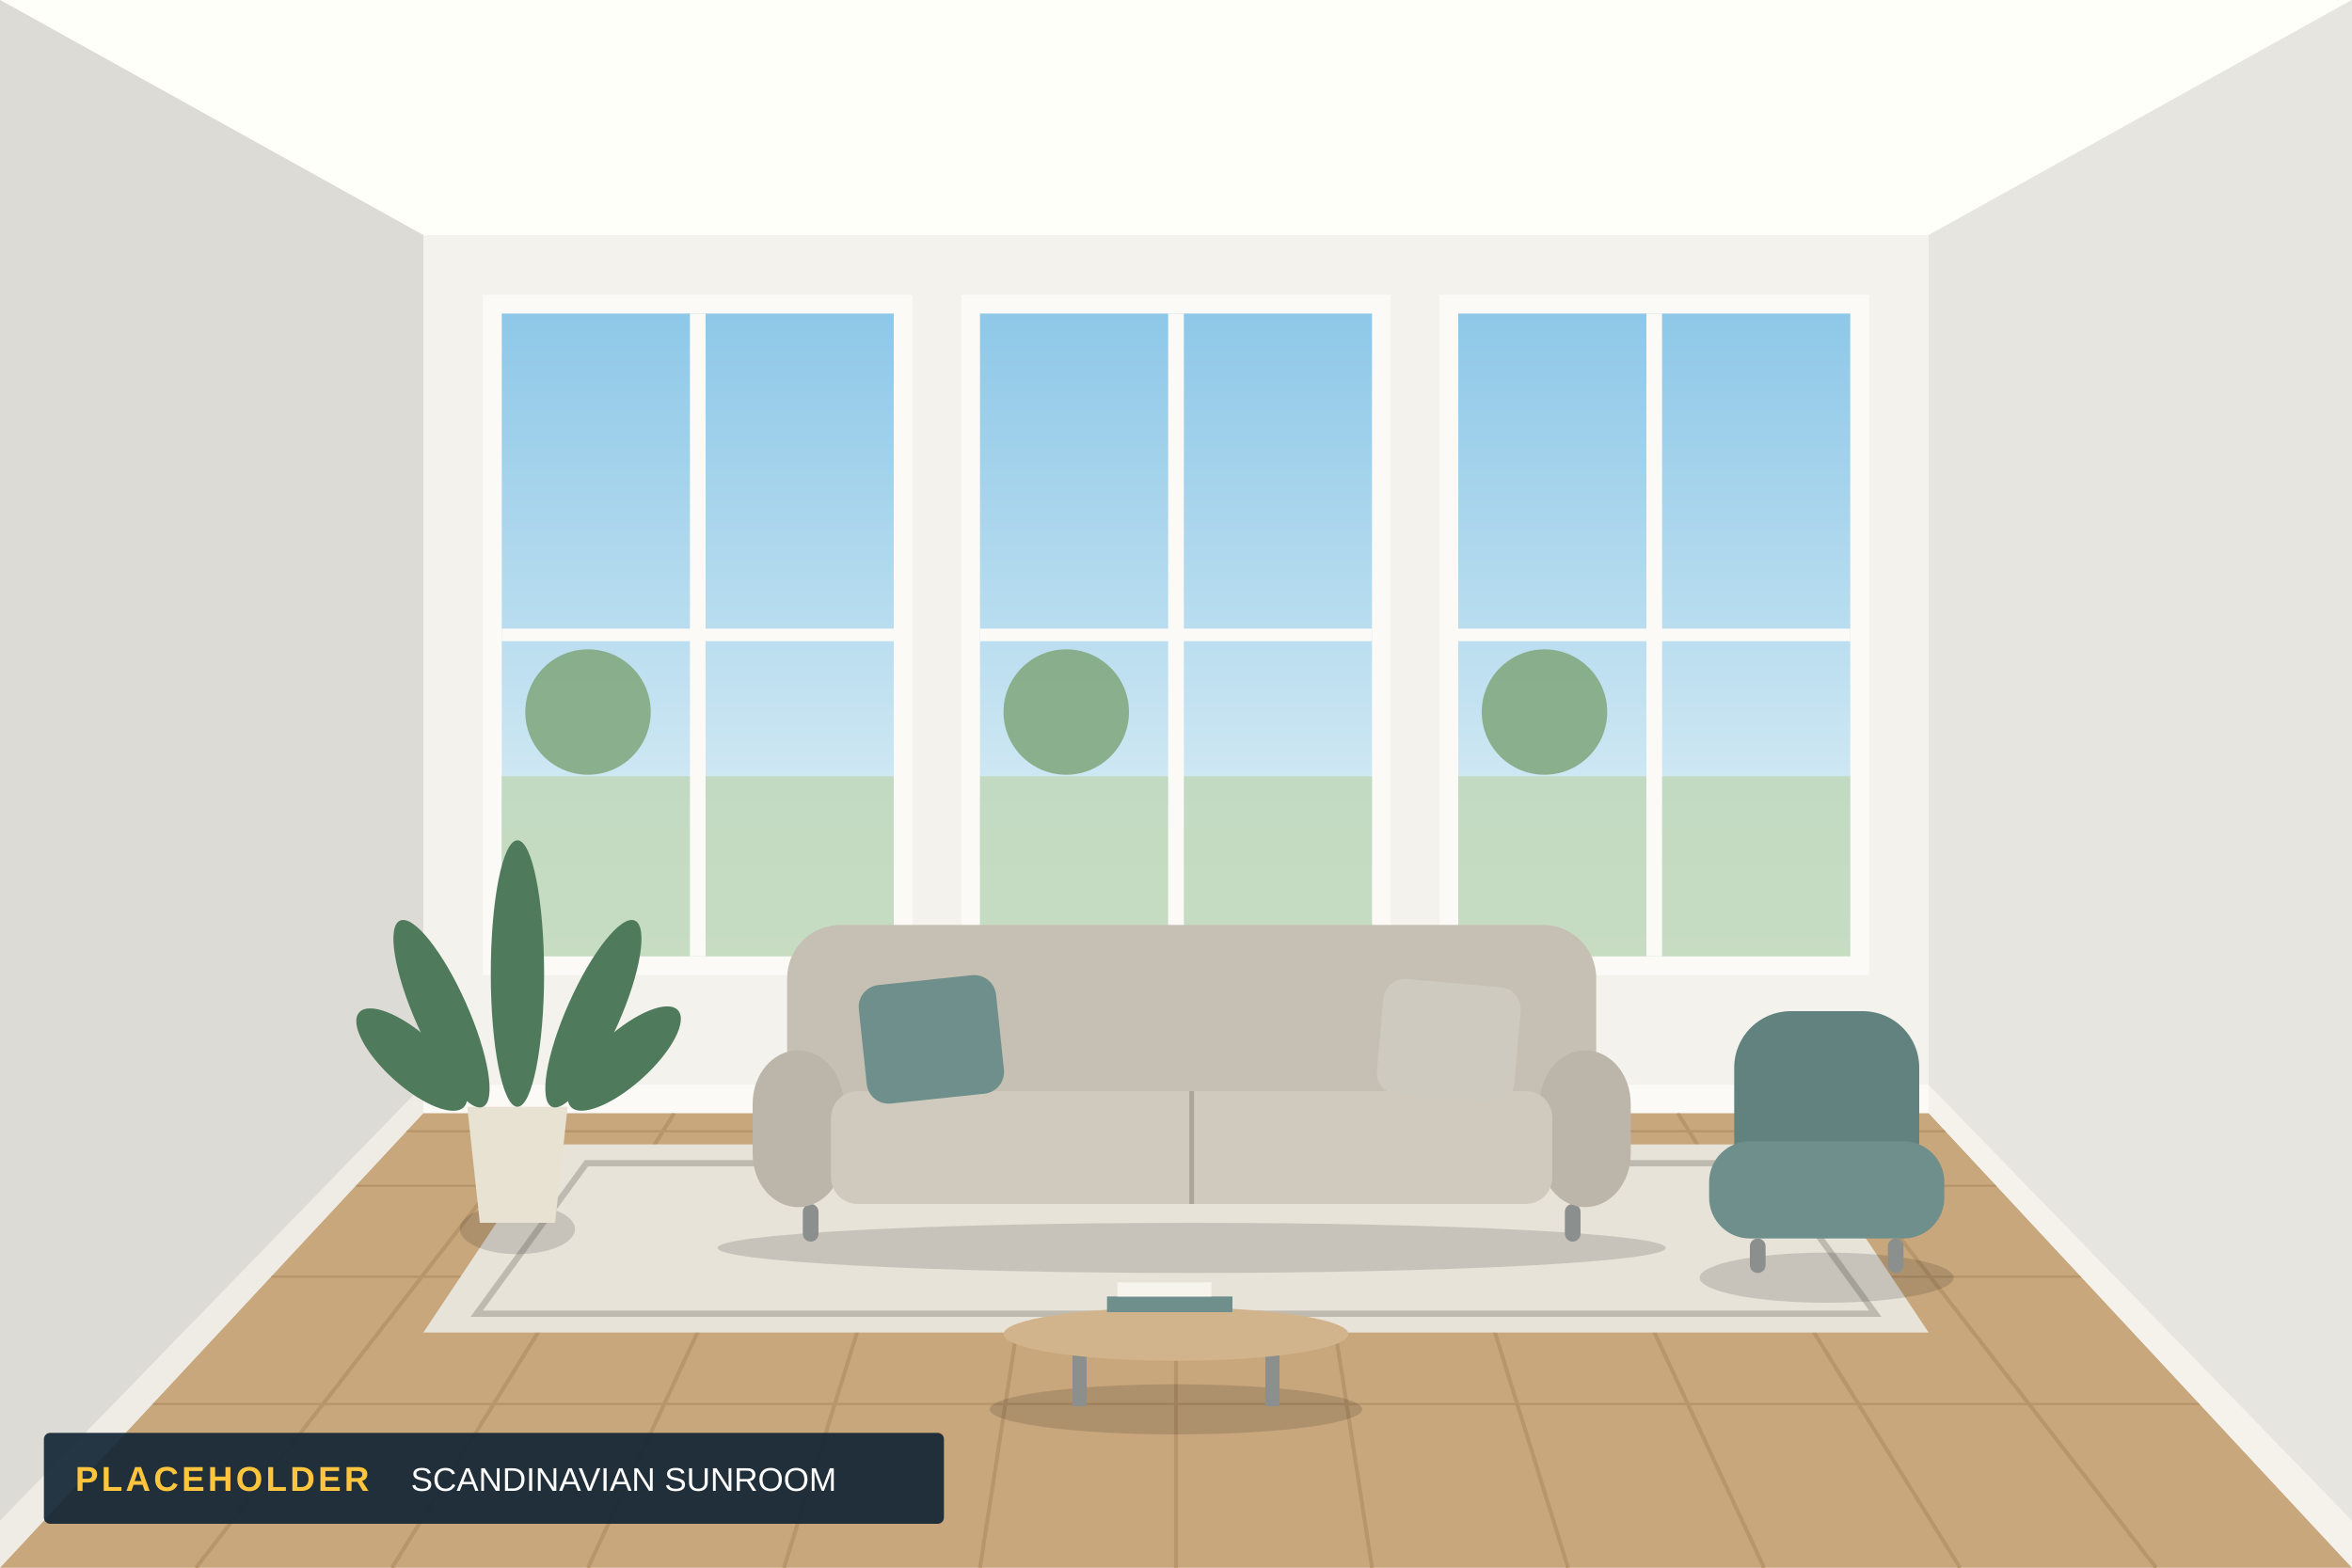
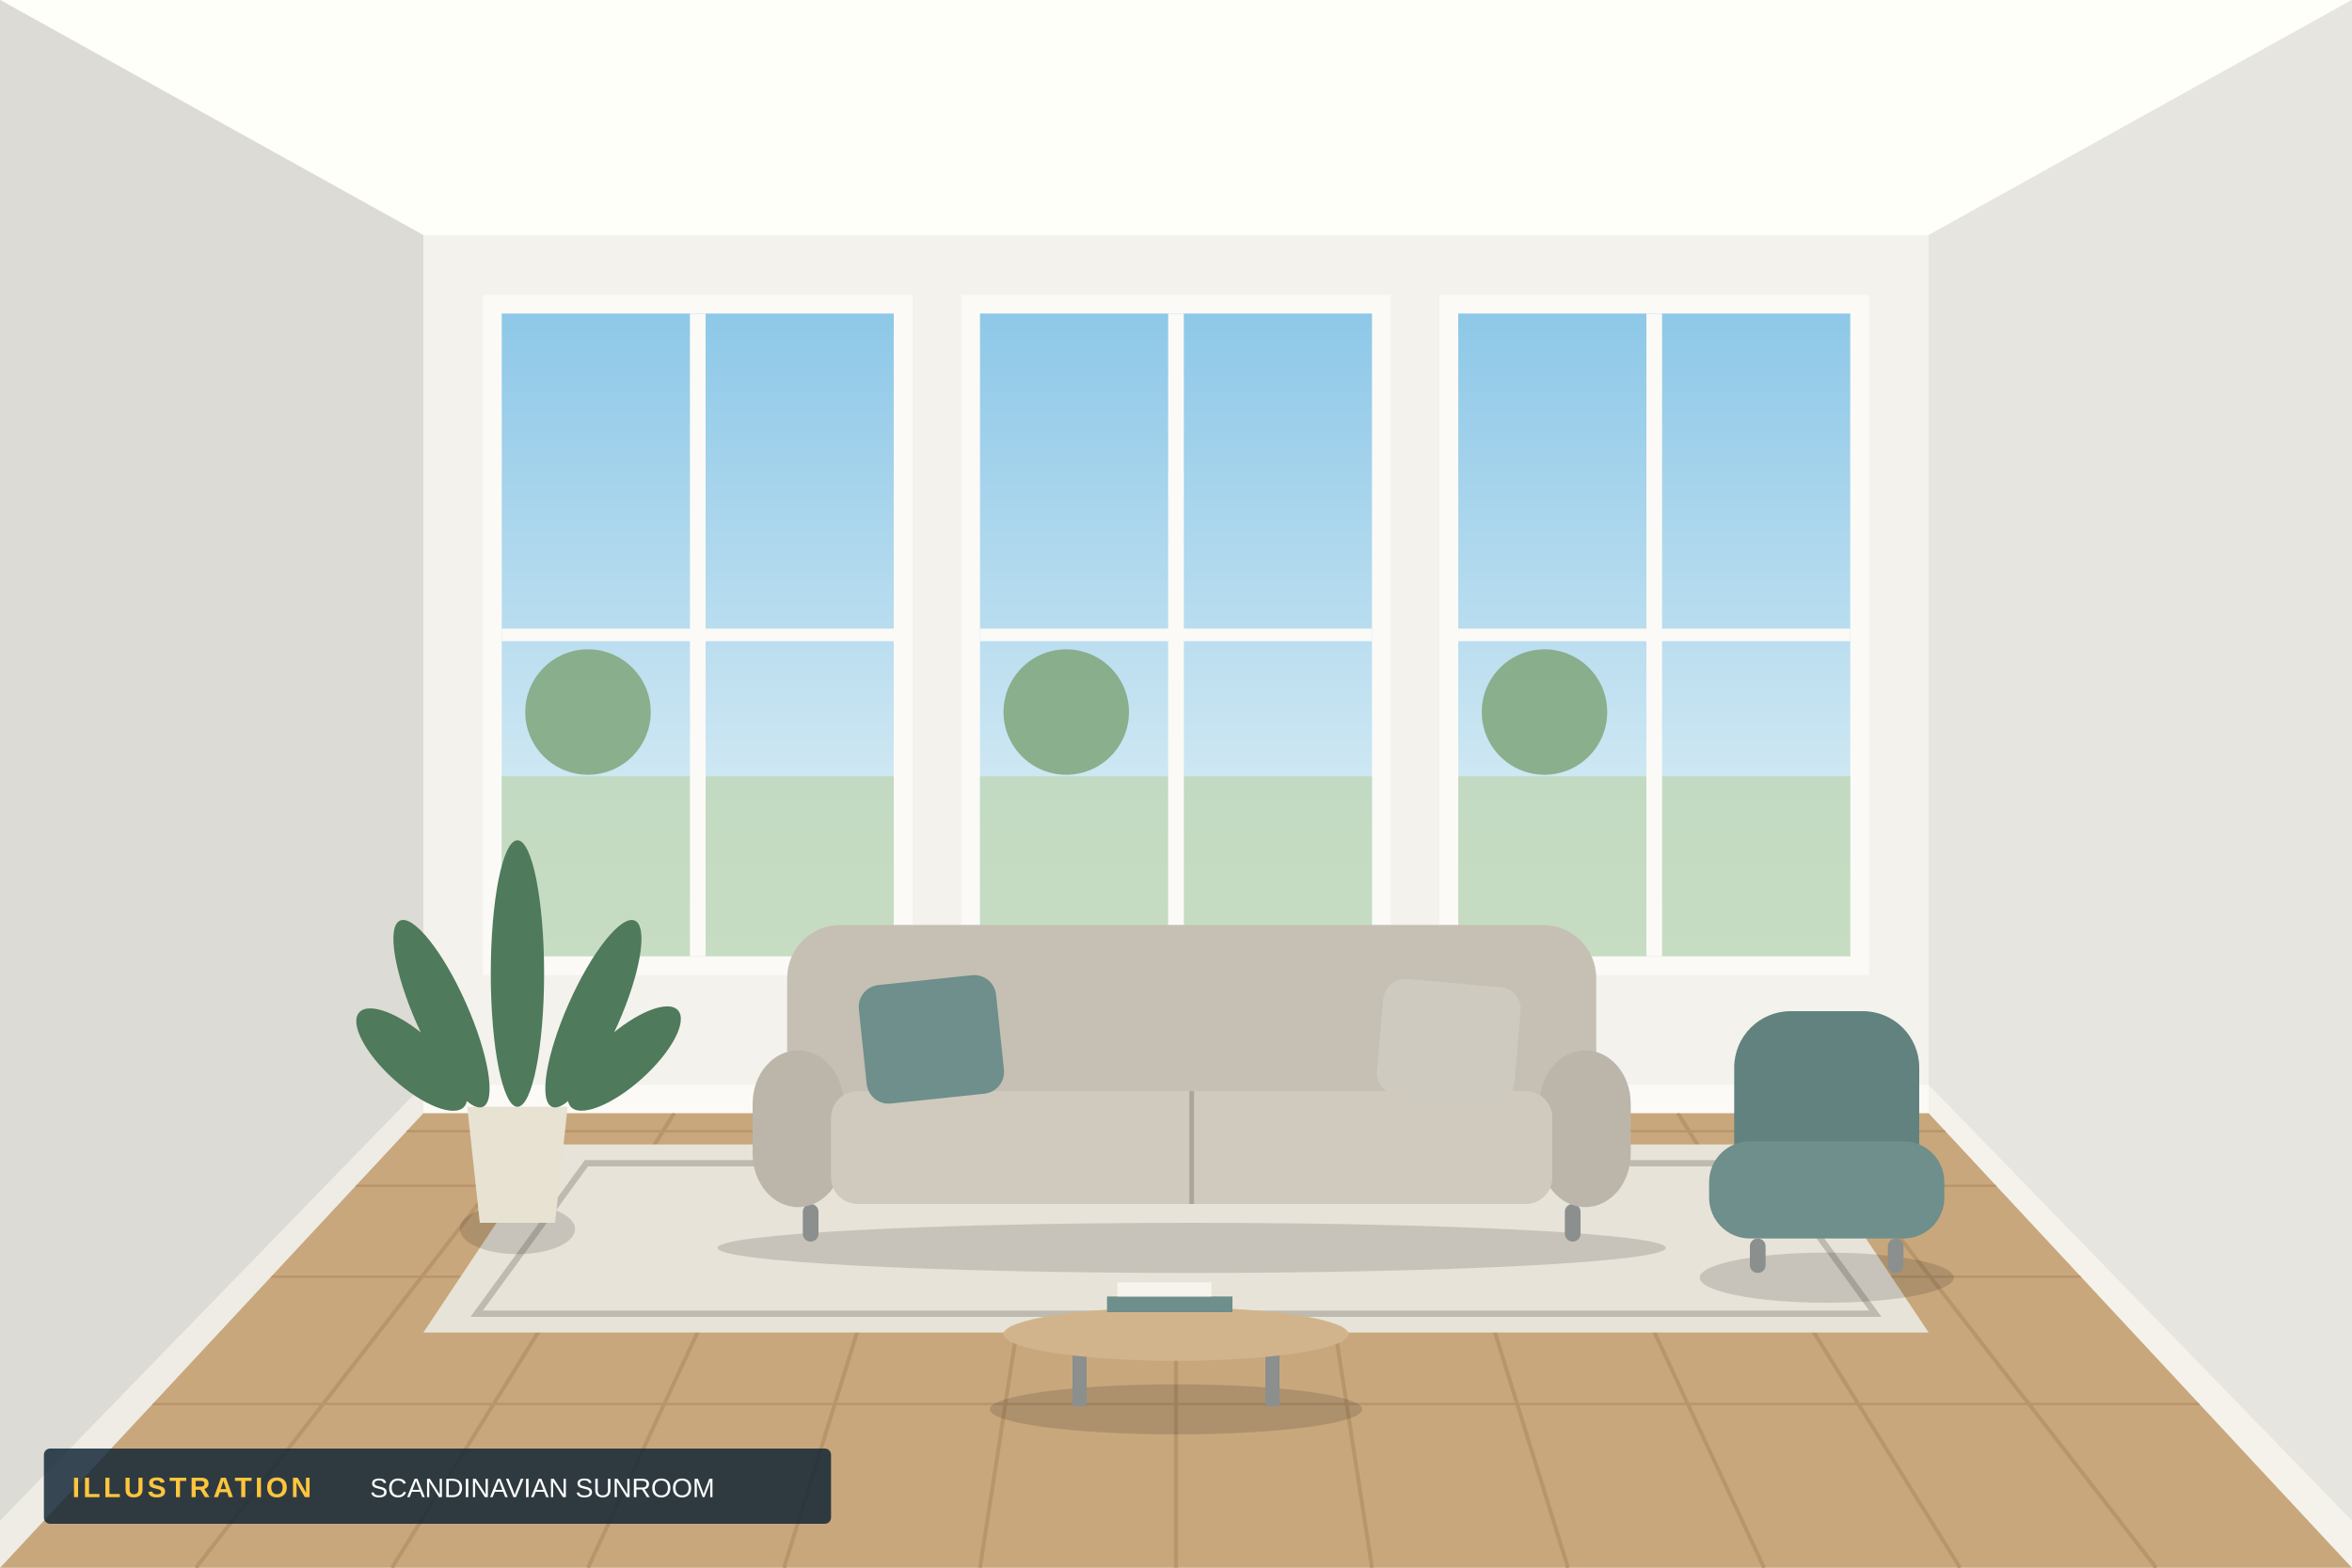
- <svg xmlns="http://www.w3.org/2000/svg" viewBox="0 0 1500 1000" width="1500" height="1000" role="img" aria-label="Placeholder drawing of a scandinavian style sunroom: oatmeal fabric, pale oak, wool.">
+ <svg xmlns="http://www.w3.org/2000/svg" viewBox="0 0 1500 1000" width="1500" height="1000" role="img" aria-label="Illustration of a scandinavian style sunroom: oatmeal fabric, pale oak, wool.">
  <defs>
    <linearGradient id="sky" x1="0" y1="0" x2="0" y2="1">
      <stop offset="0" stop-color="#8EC8E8" />
      <stop offset="1" stop-color="#E6F3F7" />
    </linearGradient>
    <linearGradient id="dusk" x1="0" y1="0" x2="0" y2="1">
      <stop offset="0" stop-color="#1B2A52" />
      <stop offset=".55" stop-color="#6A4C7E" />
      <stop offset=".8" stop-color="#E5825B" />
      <stop offset="1" stop-color="#F7BE7C" />
    </linearGradient>
  </defs>
  <rect x="0" y="0" width="1500" height="1000" fill="#e4e3dd" />
  <polygon points="0,0 1500,0 1230,150 270,150" fill="#fffff9" />
  <polygon points="0,0 270,150 270,710 0,1000" fill="#dcdbd5" />
  <polygon points="1500,0 1230,150 1230,710 1500,1000" fill="#e6e5df" />
  <rect x="270" y="150" width="960" height="560" fill="#F3F2EC" />
  <polygon points="0,1000 270,710 1230,710 1500,1000" fill="#C9A77C" />
  <line x1="350" y1="710" x2="125" y2="1000" stroke="#B8956A" stroke-width="2.5" />
  <line x1="430" y1="710" x2="250" y2="1000" stroke="#B8956A" stroke-width="2.5" />
  <line x1="510" y1="710" x2="375" y2="1000" stroke="#B8956A" stroke-width="2.5" />
  <line x1="590" y1="710" x2="500" y2="1000" stroke="#B8956A" stroke-width="2.5" />
  <line x1="670" y1="710" x2="625" y2="1000" stroke="#B8956A" stroke-width="2.5" />
  <line x1="750" y1="710" x2="750" y2="1000" stroke="#B8956A" stroke-width="2.5" />
  <line x1="830" y1="710" x2="875" y2="1000" stroke="#B8956A" stroke-width="2.5" />
  <line x1="910" y1="710" x2="1000" y2="1000" stroke="#B8956A" stroke-width="2.5" />
  <line x1="990" y1="710" x2="1125" y2="1000" stroke="#B8956A" stroke-width="2.5" />
  <line x1="1070" y1="710" x2="1250" y2="1000" stroke="#B8956A" stroke-width="2.5" />
  <line x1="1150" y1="710" x2="1375" y2="1000" stroke="#B8956A" stroke-width="2.5" />
  <line x1="259.2" y1="721.6" x2="1240.8" y2="721.6" stroke="#B8956A" stroke-width="1.5" />
  <line x1="226.8" y1="756.4" x2="1273.2" y2="756.4" stroke="#B8956A" stroke-width="1.5" />
  <line x1="172.8" y1="814.4" x2="1327.2" y2="814.4" stroke="#B8956A" stroke-width="1.5" />
  <line x1="97.2" y1="895.6" x2="1402.8" y2="895.6" stroke="#B8956A" stroke-width="1.5" />
  <rect x="270" y="692" width="960" height="18" fill="#FBFAF6" />
  <polygon points="0,970 270,692 270,710 0,1000" fill="#EEECE4" />
  <polygon points="1500,970 1230,692 1230,710 1500,1000" fill="#F4F2EB" />
  <rect x="308" y="188" width="274" height="434" fill="#FBFAF6" />
  <rect x="320" y="200" width="250" height="410" fill="url(#sky)" />
  <rect x="320" y="495.2" width="250" height="114.8" fill="#BFD7B5" opacity=".8" />
  <circle cx="375" cy="454.2" r="40" fill="#7FA67A" opacity=".85" />
  <rect x="440" y="200" width="10" height="410" fill="#FBFAF6" />
  <rect x="320" y="401" width="250" height="8" fill="#FBFAF6" />
  <rect x="613" y="188" width="274" height="434" fill="#FBFAF6" />
  <rect x="625" y="200" width="250" height="410" fill="url(#sky)" />
  <rect x="625" y="495.2" width="250" height="114.8" fill="#BFD7B5" opacity=".8" />
  <circle cx="680" cy="454.2" r="40" fill="#7FA67A" opacity=".85" />
  <rect x="745" y="200" width="10" height="410" fill="#FBFAF6" />
  <rect x="625" y="401" width="250" height="8" fill="#FBFAF6" />
  <rect x="918" y="188" width="274" height="434" fill="#FBFAF6" />
  <rect x="930" y="200" width="250" height="410" fill="url(#sky)" />
  <rect x="930" y="495.2" width="250" height="114.8" fill="#BFD7B5" opacity=".8" />
  <circle cx="985" cy="454.2" r="40" fill="#7FA67A" opacity=".85" />
  <rect x="1050" y="200" width="10" height="410" fill="#FBFAF6" />
  <rect x="930" y="401" width="250" height="8" fill="#FBFAF6" />
  <polygon points="350,730 1150,730 1230,850 270,850" fill="#E7E3D8" />
  <polygon points="374,742 1126,742 1196,838 304,838" fill="none" stroke="#bebaaf" stroke-width="4" />
  <ellipse cx="760" cy="796" rx="302.4" ry="16" fill="#1a1a1a" opacity=".16" />
  <rect x="512" y="768" width="10" height="24" rx="5" fill="#8B8F8D" />
  <rect x="998" y="768" width="10" height="24" rx="5" fill="#8B8F8D" />
  <rect x="502" y="590" width="516" height="130" rx="34" fill="#c5c0b3" />
  <rect x="480" y="670" width="58" height="100" rx="34" fill="#bbb6a9" />
  <rect x="982" y="670" width="58" height="100" rx="34" fill="#bbb6a9" />
  <rect x="530" y="696" width="460" height="72" rx="17" fill="#CFCABD" />
  <line x1="760" y1="696" x2="760" y2="768" stroke="#aba699" stroke-width="3" />
  <rect x="550" y="625" width="88" height="76" rx="14" fill="#6E8F8B" transform="rotate(-6 594 663)" />
  <rect x="880" y="627" width="88" height="74" rx="14" fill="#cecabf" transform="rotate(5 924 664)" />
  <ellipse cx="1165" cy="815" rx="81" ry="16" fill="#1a1a1a" opacity=".16" />
  <rect x="1116" y="790" width="10" height="22" rx="5" fill="#8B8F8D" />
  <rect x="1204" y="790" width="10" height="22" rx="5" fill="#8B8F8D" />
  <rect x="1106" y="645" width="118" height="120" rx="36" fill="#61827e" />
  <rect x="1090" y="728" width="150" height="62" rx="26" fill="#6E8F8B" />
  <ellipse cx="750" cy="899" rx="118.8" ry="16" fill="#1a1a1a" opacity=".16" />
  <rect x="684" y="853" width="9" height="44" fill="#8B8F8D" />
  <rect x="807" y="853" width="9" height="44" fill="#8B8F8D" />
  <ellipse cx="750" cy="851" rx="110" ry="17" fill="#D2B48C" />
  <rect x="706" y="827" width="80" height="10" fill="#6E8F8B" />
  <rect x="712.6" y="818" width="60" height="9" fill="#F6F4EC" />
  <ellipse cx="330" cy="784" rx="36.72" ry="16" fill="#1a1a1a" opacity=".16" />
  <polygon points="298,706 362,706 354,780 306,780" fill="#E8E2D2" />
  <ellipse cx="330" cy="621" rx="17" ry="85" fill="#4F7A5B" transform="rotate(0 330 706)" />
  <ellipse cx="308" cy="641" rx="17" ry="65" fill="#4F7A5B" transform="rotate(-24 308 706)" />
  <ellipse cx="352" cy="641" rx="17" ry="65" fill="#4F7A5B" transform="rotate(24 352 706)" />
  <ellipse cx="296" cy="661" rx="17" ry="45" fill="#4F7A5B" transform="rotate(-48 296 706)" />
  <ellipse cx="364" cy="660" rx="17" ry="46" fill="#4F7A5B" transform="rotate(48 364 706)" />
  <g font-family="Verdana, Arial, sans-serif">
-     <rect x="28" y="914" width="574" height="58" rx="4" fill="#0E2233" opacity=".9" />
-     <text x="48" y="951" font-size="22" font-weight="700" fill="#FFC53D" letter-spacing="2">PLACEHOLDER</text>
-     <text x="262" y="951" font-size="21" fill="#FFFFFF">SCANDINAVIAN SUNROOM</text>
+     <rect x="28" y="924" width="502" height="48" rx="4" fill="#0E2233" opacity=".82" />
+     <text x="46" y="955" font-size="18" font-weight="700" fill="#FFC53D" letter-spacing="2">ILLUSTRATION</text>
+     <text x="236" y="955" font-size="17" fill="#FFFFFF">SCANDINAVIAN SUNROOM</text>
  </g>
</svg>
